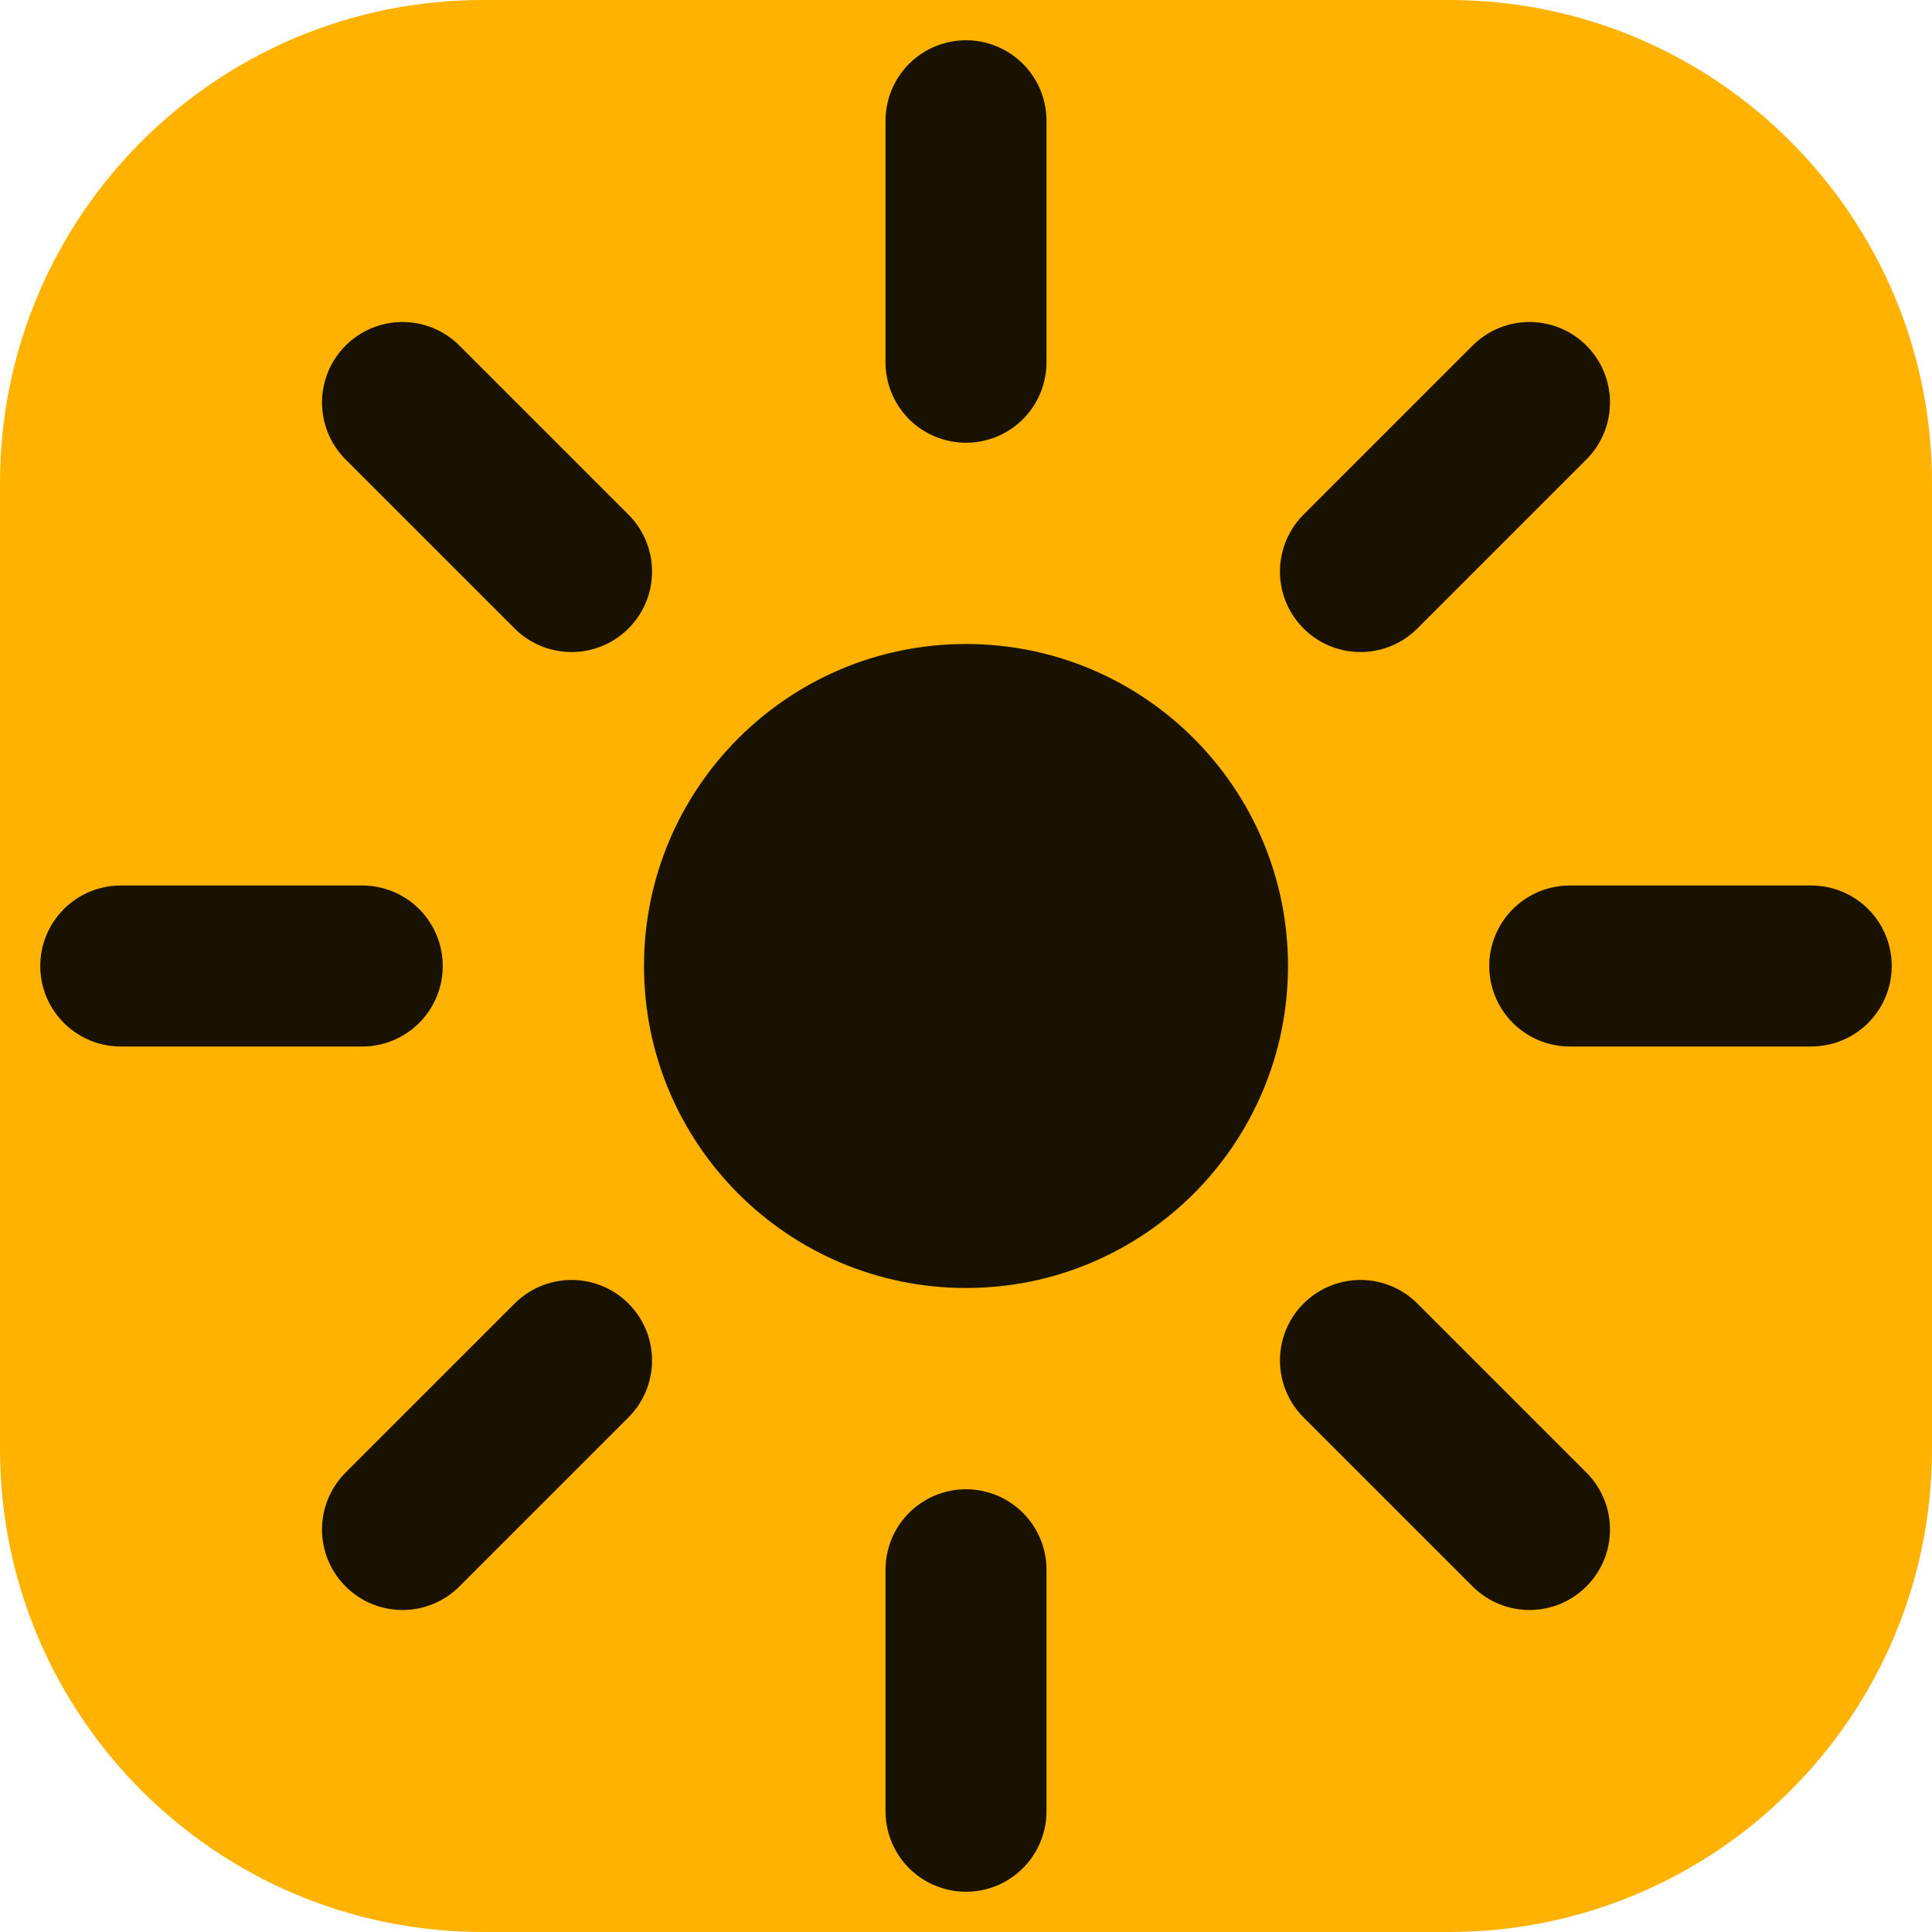
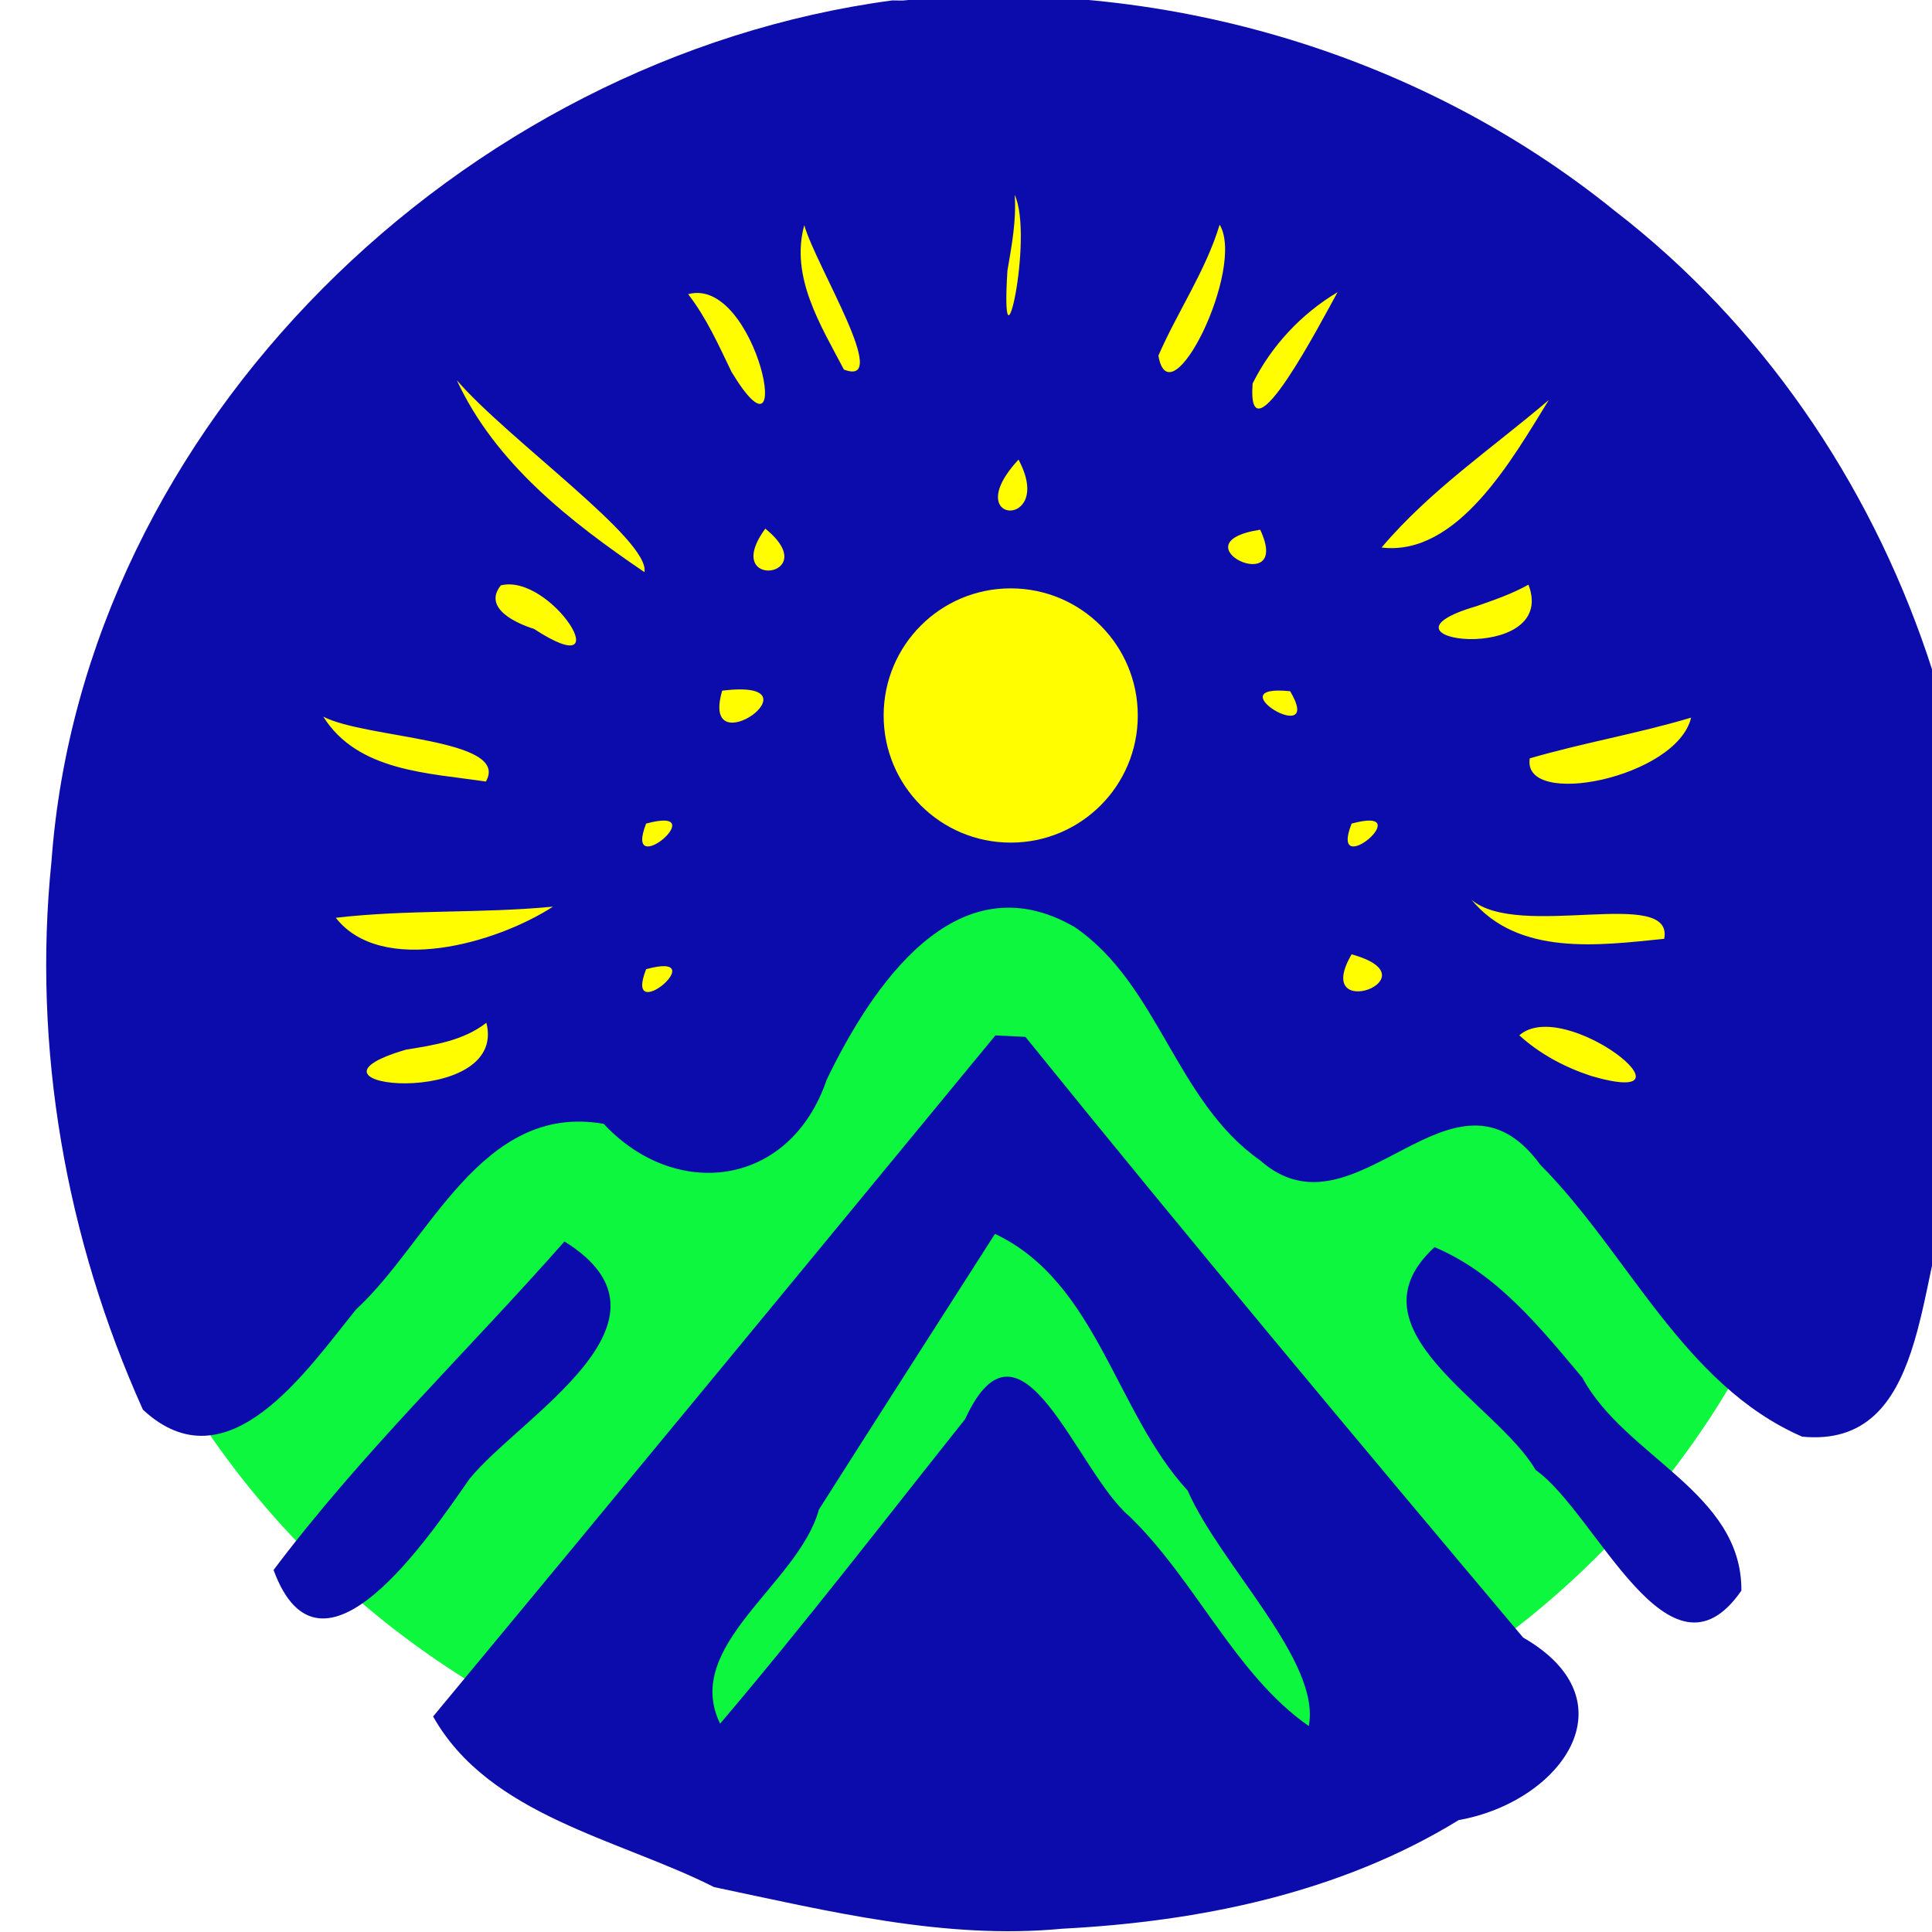
- <svg xmlns="http://www.w3.org/2000/svg" viewBox="0 0 24 24">
-   <rect width="24" height="24" rx="6" fill="#ffb300" />
-   <circle cx="12" cy="12" r="4" fill="#1a1200" />
-   <path d="M12 1.5v3M12 19.5v3M1.5 12h3M19.5 12h3M5 5l2.1 2.1M16.9 16.9L19 19M19 5l-2.1 2.1M7.1 16.9L5 19" stroke="#1a1200" stroke-width="2" stroke-linecap="round" />
+ <svg xmlns="http://www.w3.org/2000/svg" width="24" height="24" viewBox="8.5 85.2 183.6 194">
+   <path fill="#0cf73d" d="m99.12 267.81c-49.51 0-89.54-38.39-89.54-85.89 0-47.5 40.03-85.89 89.54-85.89 49.51 0 89.54 38.39 89.54 85.89 0 47.5-40.03 85.89-89.54 85.89z" />
+   <path fill="#fffd00" d="m25.68 209.39c15.25-7.65 30.69-15.14 47.05-20.14 9.78-5.9 17.71-17.11 30.02-17.28q6.37-0.77 12.74-1.54 9.56 11.72 19.12 23.45c9.08-0.46 19.21-3.09 26.38 4.56 7.34 3.99 17.3 12.7 23.01 13.79q-0.71-35.51-1.42-71.02-27.41-22.9-54.82-45.81-30.48 4.33-60.96 8.66c-13.25 12.04-27.9 22.95-40.25 35.71q-4.95 25.79-9.89 51.58 4.51 9.02 9.02 18.04z" />
+   <path fill="#0c0bac" d="m92.91 85.24c-43.2 5.76-81.23 42.58-84.44 86.44-1.93 18.74 1.45 37.91 9.18 55.07 8.5 7.9 16.45-3.96 21.41-10.07 7.36-6.76 12.54-20.8 24.86-18.63 7.16 7.71 18.68 6.45 22.39-4.43 4.4-9.12 12.93-22.27 24.9-15.33 8.46 5.78 10.11 17.46 18.64 23.44 9.62 8.5 19.31-11.58 28.12 0.43 8.83 8.88 14.36 22.1 26.29 27.3 12.69 1.24 11.49-15.91 14.99-24.24 9.12-35.79-4.39-76.16-33.82-98.86-19.83-16.04-46.05-23.6-71.44-21.11h-0.55zm12.28 19.53c1.97 4.23-1.48 19.58-0.73 7.6 0.43-2.51 0.91-5.04 0.73-7.6zm20.58 2.99c2.63 4.37-5.01 19.85-6.15 13.15 1.93-4.44 4.74-8.49 6.15-13.15zm-41.71 0.05c1.18 4.14 8.85 16.37 3.98 14.5-2.32-4.43-5.41-9.29-3.98-14.5zm53.55 6.73c-1.47 2.62-9.14 17.52-8.53 9.17 1.88-3.78 4.89-7 8.53-9.17zm-65.21 0.2c6.93-1.9 10.97 18.73 4.36 7.81-1.3-2.69-2.52-5.44-4.36-7.81zm-23.23 8.64c5.15 5.96 19.46 16.07 18.84 19.27-7.45-5.07-14.97-10.91-18.84-19.27zm109.65 1.99c-3.66 5.92-9.15 15.72-16.79 14.81 4.84-5.73 11.12-9.98 16.79-14.81zm-53.25 5.98c3.77 7.01-6.14 6.63 0 0zm-25.42 6.93c6.04 4.92-4.6 6.27 0 0zm49.69 0.11c3.32 7.05-8.68 1.34 0 0zm26.94 5.52c3.12 8.22-17.14 5.63-5.22 2.16 1.78-0.62 3.57-1.24 5.22-2.16zm-103.19 0.07c5.07-1.26 12.24 10.19 3.33 4.37-1.73-0.54-5.18-2.07-3.33-4.37zm54.33 2.65c12.77 3.03 7.41 25.73-5.43 22.55-13.73-3.36-9.37-26.9 5.43-22.55zm-32.1 7.92c10.36-1.27-2.31 7.83 0 0zm57.03 0.06c3.53 5.92-7.68-0.81 0 0zm-97.09 2.55c4.28 2.23 18.84 2.17 16.33 6.52-5.76-0.87-12.87-1-16.33-6.52zm137.35 0.1c-1.42 6.05-17.02 9.18-16.2 4.09 5.35-1.56 10.86-2.49 16.2-4.09zm-104.93 10.64c6.94-1.9-2.36 6.01 0 0zm70.84 0c6.94-1.9-2.36 6.01 0 0zm12.03 7.64c4.75 4.08 20.37-1.38 19.36 3.93-6.53 0.66-14.63 1.78-19.36-3.93zm-92.22 0.7c-5.75 3.72-17.24 6.96-21.81 1.12 7.24-0.85 14.56-0.42 21.81-1.12zm80.19 4.79c8.58 2.36-4.1 7.03 0 0zm-70.84 1.49c6.94-1.9-2.36 6.01 0 0zm-16.04 5.38c2.24 8.84-21.02 6.48-8.07 2.7 2.8-0.45 5.77-0.9 8.07-2.7zm103.72 1.26c4.56-3.99 18.91 7.5 7.21 4.08-2.64-0.87-5.15-2.2-7.21-4.08z" />
+   <path fill="#0c0bac" d="m103.25 189.17c-18.79 22.82-37.58 45.64-56.46 68.39 5.62 9.98 18.62 12.28 28.21 17.13 11.46 2.41 23.19 5.31 34.97 4.18 13.85-0.72 27.89-3.59 39.81-10.91 10.22-1.81 17.61-11.91 6.46-18.33-16.81-19.98-33.56-40.01-49.97-60.31l-1.51-0.08c0 0-1.51-0.07-1.51-0.07zm-0.04 19.93c10.25 4.84 12.07 17.87 19.35 25.78 3.3 7.53 13.42 17.13 12.16 23.64-7.37-5.14-11.37-14.64-17.99-21.04-5.37-4.53-10.9-22-16.52-9.78-8.15 10.24-16.13 20.61-24.6 30.58-3.85-7.85 7.89-14.04 9.92-21.5 5.87-9.24 11.78-18.45 17.68-27.68zm-43.23 0.76c-9.71 11.02-20.37 21.23-29.21 32.99 4.77 12.99 15.73-3.51 19.67-9.14 5.1-6.29 22.32-15.91 9.54-23.85zm87.37 0.57c-9.03 8.31 6.25 15.62 10.15 22.38 6.11 4.29 13.39 22.61 20.66 12.11 0.07-9.87-11.68-13.42-15.96-21.37-4.25-5.05-8.59-10.49-14.85-13.12z" />
+   <path fill="#fffd00" d="m104.79 169.81c-7.06 0-12.76-5.71-12.76-12.76 0-7.06 5.7-12.77 12.76-12.77 7.06 0 12.76 5.71 12.76 12.77 0 7.05-5.7 12.76-12.76 12.76z" />
</svg>
